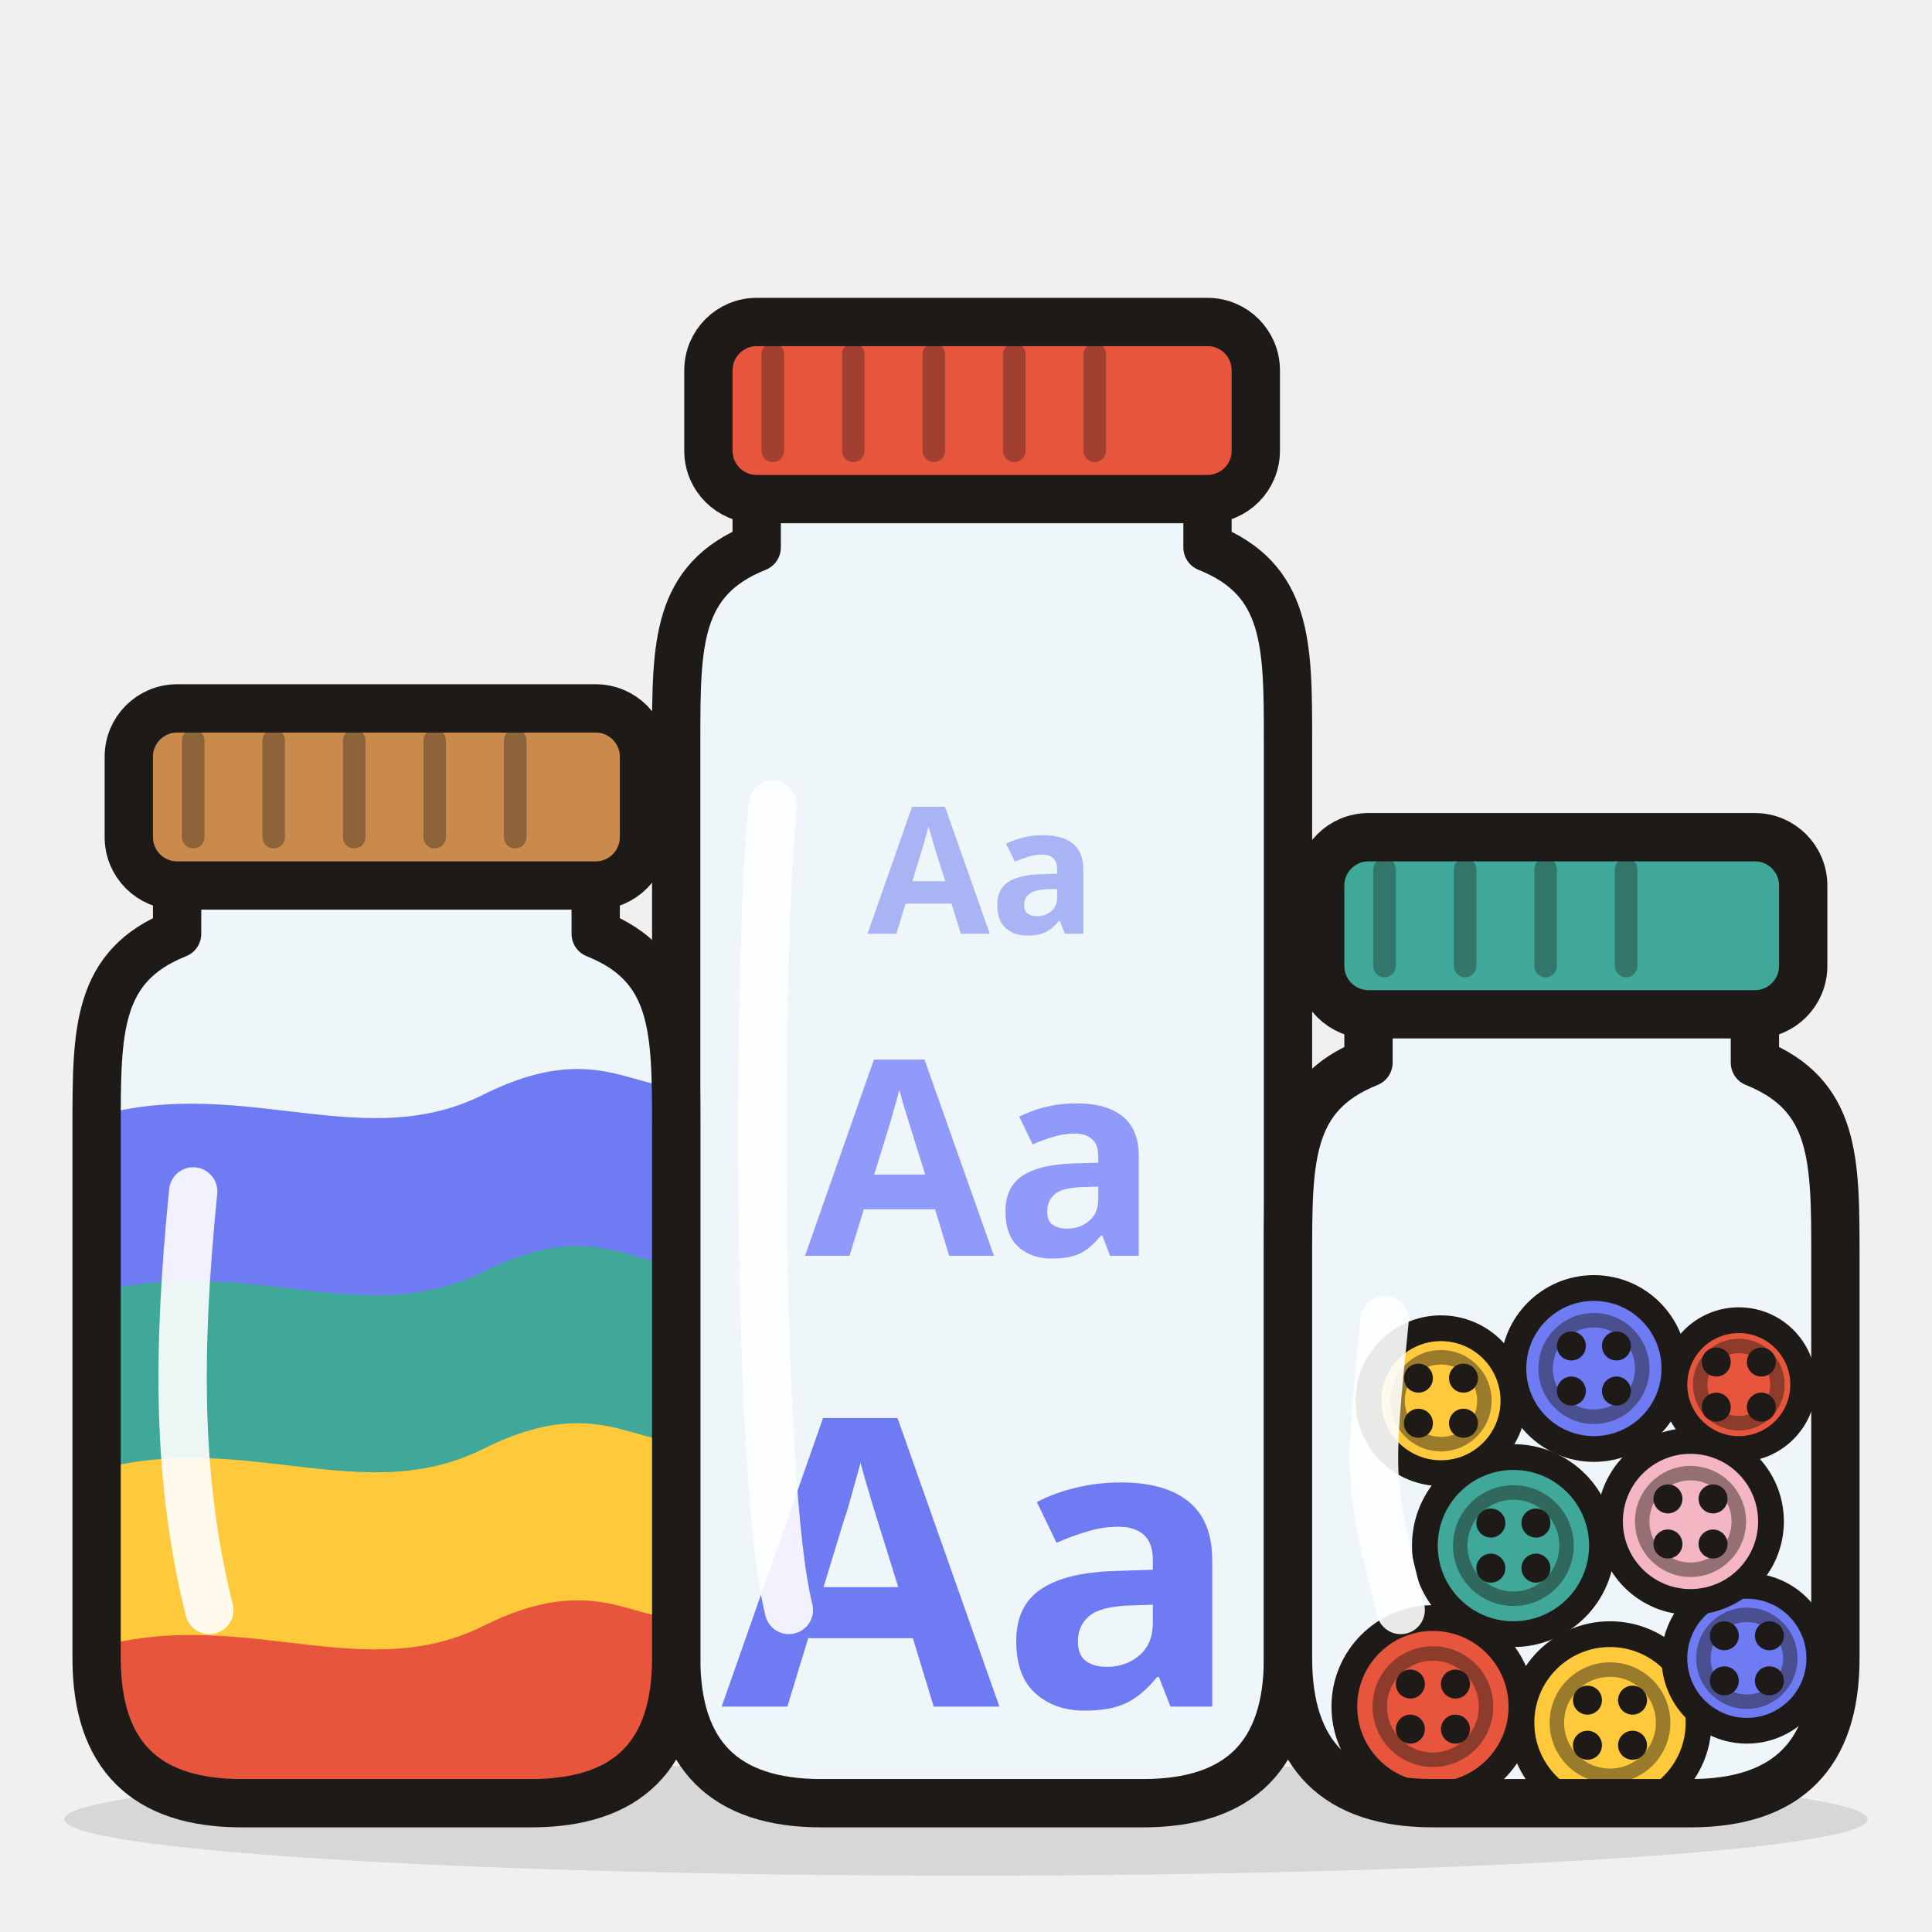
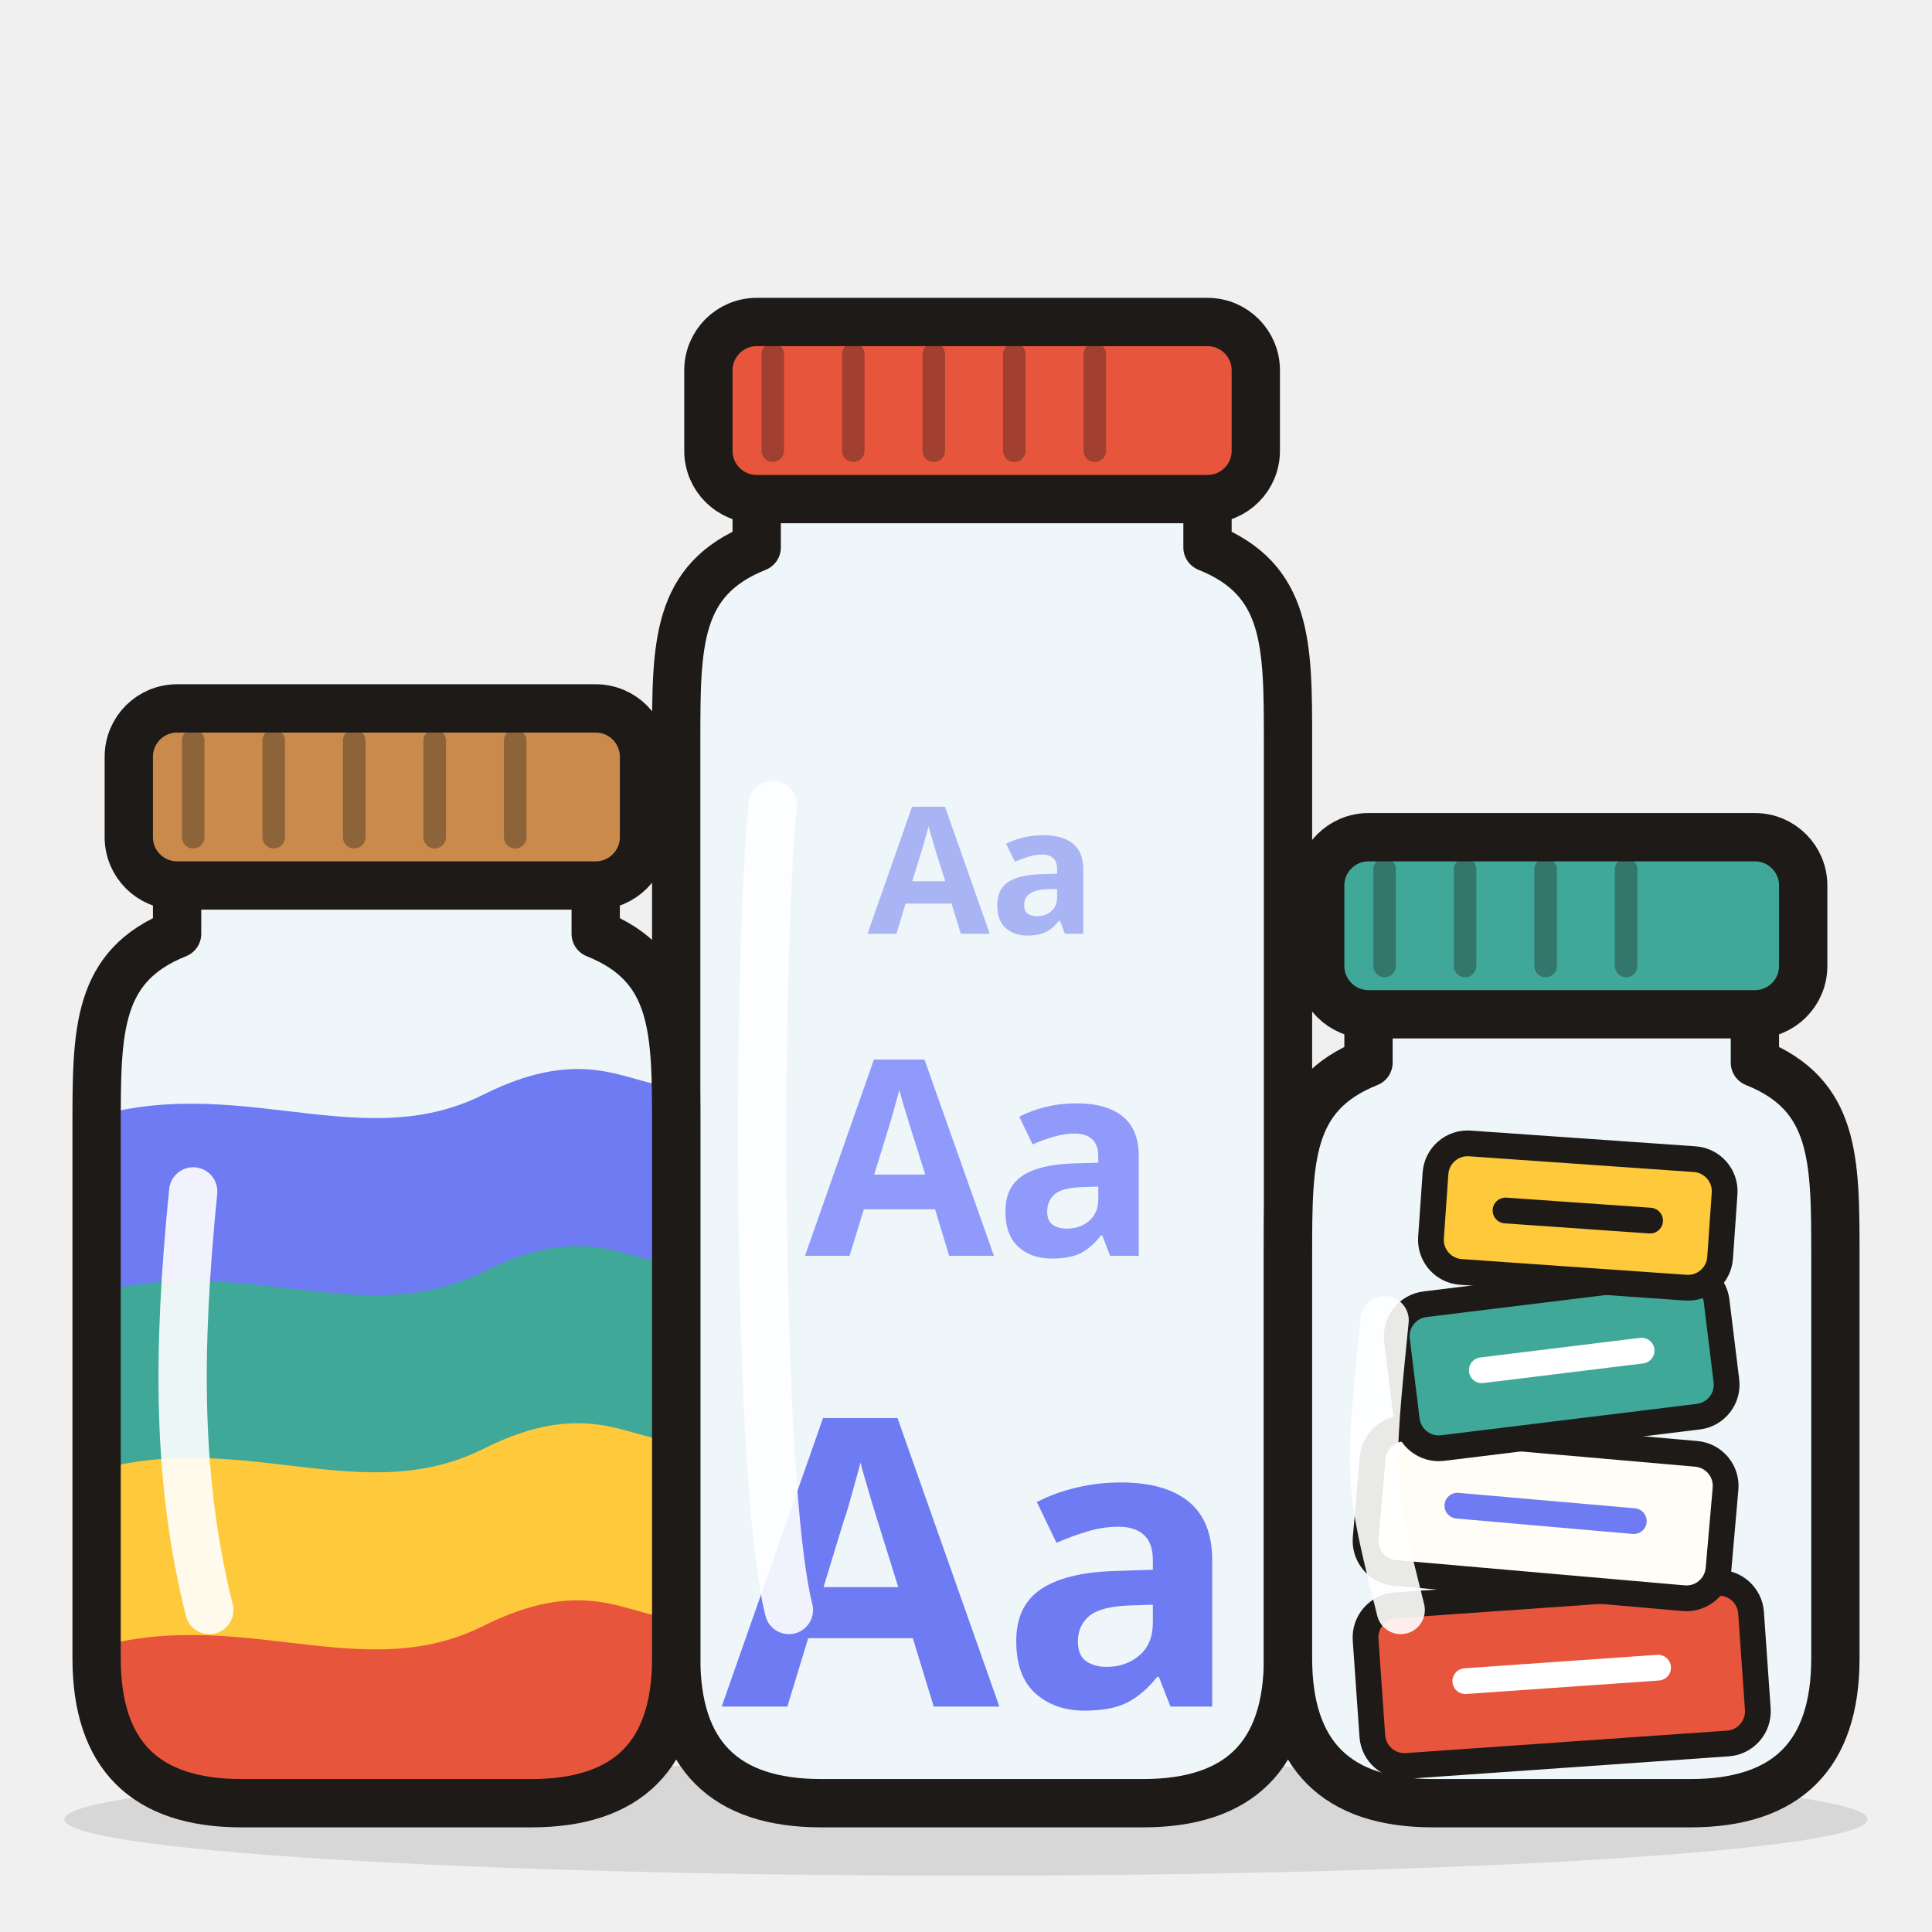
<svg xmlns="http://www.w3.org/2000/svg" viewBox="0 0 120 120">
  <g fill="none" stroke="#1E1A17" stroke-width="3" stroke-linejoin="round" stroke-linecap="round">
    <ellipse cx="60" cy="113" rx="56" ry="3.500" fill="#1E1A17" stroke="none" opacity=".12" />
    <g class="ob-jar j2">
      <clipPath id="tj">
        <path d="M47 30 H75 V34 C80 36 80 40 80 46 V103 Q80 112 71 112 H51 Q42 112 42 103 V46 C42 40 42 36 47 34 Z" />
      </clipPath>
      <path d="M47 30 H75 V34 C80 36 80 40 80 46 V103 Q80 112 71 112 H51 Q42 112 42 103 V46 C42 40 42 36 47 34 Z" fill="#EEF6FA" stroke="none" />
      <g clip-path="url(#tj)" stroke="none">
        <text x="61" y="106" text-anchor="middle" font-family="Shantell Sans, sans-serif" font-weight="800" font-size="25" fill="#6E7BF2">Aa</text>
        <text x="61" y="78" text-anchor="middle" font-family="Shantell Sans, sans-serif" font-weight="800" font-size="17" fill="#8F9AFA">Aa</text>
        <text x="61" y="58" text-anchor="middle" font-family="Shantell Sans, sans-serif" font-weight="800" font-size="11" fill="#A9B4F5">Aa</text>
      </g>
      <path d="M48 50 C47 60 47 92 49 100" stroke="#FFFFFF" stroke-width="3" opacity=".9" />
      <path d="M47 30 H75 V34 C80 36 80 40 80 46 V103 Q80 112 71 112 H51 Q42 112 42 103 V46 C42 40 42 36 47 34 Z" />
      <rect x="44" y="20" width="34" height="11" rx="3" fill="#E8553D" />
      <path d="M48 22 v6 M53 22 v6 M58 22 v6 M63 22 v6 M68 22 v6" stroke-width="1.4" opacity=".35" />
    </g>
    <g class="ob-jar j1">
      <clipPath id="cj">
        <path d="M11 54 H37 V58 C42 60 42 64 42 70 V103 Q42 112 33 112 H15 Q6 112 6 103 V70 C6 64 6 60 11 58 Z" />
      </clipPath>
      <path d="M11 54 H37 V58 C42 60 42 64 42 70 V103 Q42 112 33 112 H15 Q6 112 6 103 V70 C6 64 6 60 11 58 Z" fill="#EEF6FA" stroke="none" />
      <g clip-path="url(#cj)" stroke="none">
        <path class="cl cl3" d="M4 70 C14 66 22 72 30 68 S40 69 44 67 V114 H4 Z" fill="#6E7BF2" />
        <path class="cl cl2" d="M4 81 C14 77 22 83 30 79 S40 80 44 78 V114 H4 Z" fill="#3FA899" />
        <path class="cl cl1" d="M4 92 C14 88 22 94 30 90 S40 91 44 89 V114 H4 Z" fill="#FFC93C" />
        <path class="cl cl0" d="M4 103 C14 99 22 105 30 101 S40 102 44 100 V114 H4 Z" fill="#E8553D" />
      </g>
      <path d="M12 74 C11 84 11 92 13 100" stroke="#FFFFFF" stroke-width="3" opacity=".9" />
      <path d="M11 54 H37 V58 C42 60 42 64 42 70 V103 Q42 112 33 112 H15 Q6 112 6 103 V70 C6 64 6 60 11 58 Z" />
      <rect x="8" y="44" width="32" height="11" rx="3" fill="#C98A4B" />
      <path d="M12 46 v6 M17 46 v6 M22 46 v6 M27 46 v6 M32 46 v6" stroke-width="1.4" opacity=".35" />
    </g>
    <g class="ob-jar j3">
      <clipPath id="sj">
        <path d="M85 62 H109 V66 C114 68 114 72 114 78 V103 Q114 112 105 112 H89 Q80 112 80 103 V78 C80 72 80 68 85 66 Z" />
      </clipPath>
      <path d="M85 62 H109 V66 C114 68 114 72 114 78 V103 Q114 112 105 112 H89 Q80 112 80 103 V78 C80 72 80 68 85 66 Z" fill="#EEF6FA" stroke="none" />
      <g clip-path="url(#sj)" stroke="none">
-         <circle cx="89" cy="106" r="5.5" fill="#E8553D" stroke="#1E1A17" stroke-width="1.6" />
-         <circle cx="89" cy="106" r="3.3" fill="none" stroke="#1E1A17" stroke-width="0.9" opacity=".45" />
-         <circle cx="87.6" cy="104.6" r="0.9" fill="#1E1A17" />
-         <circle cx="90.4" cy="104.6" r="0.9" fill="#1E1A17" />
-         <circle cx="87.6" cy="107.4" r="0.9" fill="#1E1A17" />
-         <circle cx="90.4" cy="107.4" r="0.9" fill="#1E1A17" />
-         <circle cx="100" cy="107" r="5.5" fill="#FFC93C" stroke="#1E1A17" stroke-width="1.6" />
-         <circle cx="100" cy="107" r="3.3" fill="none" stroke="#1E1A17" stroke-width="0.9" opacity=".45" />
-         <circle cx="98.6" cy="105.6" r="0.9" fill="#1E1A17" />
-         <circle cx="101.4" cy="105.6" r="0.9" fill="#1E1A17" />
-         <circle cx="98.6" cy="108.4" r="0.9" fill="#1E1A17" />
-         <circle cx="101.4" cy="108.4" r="0.9" fill="#1E1A17" />
-         <circle cx="108.5" cy="103" r="4.5" fill="#6E7BF2" stroke="#1E1A17" stroke-width="1.6" />
-         <circle cx="108.5" cy="103" r="2.7" fill="none" stroke="#1E1A17" stroke-width="0.9" opacity=".45" />
-         <circle cx="107.1" cy="101.6" r="0.9" fill="#1E1A17" />
-         <circle cx="109.9" cy="101.6" r="0.9" fill="#1E1A17" />
-         <circle cx="107.1" cy="104.4" r="0.9" fill="#1E1A17" />
-         <circle cx="109.9" cy="104.4" r="0.9" fill="#1E1A17" />
-         <circle cx="94" cy="96" r="5.5" fill="#3FA899" stroke="#1E1A17" stroke-width="1.6" />
-         <circle cx="94" cy="96" r="3.3" fill="none" stroke="#1E1A17" stroke-width="0.9" opacity=".45" />
-         <circle cx="92.6" cy="94.6" r="0.9" fill="#1E1A17" />
-         <circle cx="95.4" cy="94.6" r="0.9" fill="#1E1A17" />
-         <circle cx="92.6" cy="97.4" r="0.9" fill="#1E1A17" />
-         <circle cx="95.4" cy="97.4" r="0.9" fill="#1E1A17" />
-         <circle cx="105" cy="94.5" r="5" fill="#F4B6C2" stroke="#1E1A17" stroke-width="1.6" />
-         <circle cx="105" cy="94.5" r="3.0" fill="none" stroke="#1E1A17" stroke-width="0.9" opacity=".45" />
-         <circle cx="103.6" cy="93.1" r="0.9" fill="#1E1A17" />
-         <circle cx="106.4" cy="93.1" r="0.9" fill="#1E1A17" />
-         <circle cx="103.6" cy="95.9" r="0.9" fill="#1E1A17" />
-         <circle cx="106.4" cy="95.9" r="0.9" fill="#1E1A17" />
-         <circle cx="89.5" cy="87" r="4.5" fill="#FFC93C" stroke="#1E1A17" stroke-width="1.6" />
-         <circle cx="89.5" cy="87" r="2.7" fill="none" stroke="#1E1A17" stroke-width="0.9" opacity=".45" />
-         <circle cx="88.1" cy="85.6" r="0.9" fill="#1E1A17" />
-         <circle cx="90.9" cy="85.6" r="0.9" fill="#1E1A17" />
-         <circle cx="88.1" cy="88.4" r="0.9" fill="#1E1A17" />
-         <circle cx="90.9" cy="88.4" r="0.9" fill="#1E1A17" />
-         <circle cx="99" cy="85" r="5" fill="#6E7BF2" stroke="#1E1A17" stroke-width="1.6" />
-         <circle cx="99" cy="85" r="3.0" fill="none" stroke="#1E1A17" stroke-width="0.9" opacity=".45" />
-         <circle cx="97.6" cy="83.6" r="0.9" fill="#1E1A17" />
-         <circle cx="100.4" cy="83.6" r="0.9" fill="#1E1A17" />
-         <circle cx="97.6" cy="86.4" r="0.9" fill="#1E1A17" />
-         <circle cx="100.4" cy="86.4" r="0.9" fill="#1E1A17" />
-         <circle cx="108" cy="86" r="4" fill="#E8553D" stroke="#1E1A17" stroke-width="1.6" />
-         <circle cx="108" cy="86" r="2.4" fill="none" stroke="#1E1A17" stroke-width="0.9" opacity=".45" />
-         <circle cx="106.6" cy="84.6" r="0.9" fill="#1E1A17" />
-         <circle cx="109.4" cy="84.6" r="0.9" fill="#1E1A17" />
-         <circle cx="106.6" cy="87.4" r="0.9" fill="#1E1A17" />
-         <circle cx="109.4" cy="87.4" r="0.9" fill="#1E1A17" />
+         <g transform="rotate(-4 97 104)">
+           <rect x="85.0" y="99.0" width="24" height="10" rx="2" fill="#E8553D" stroke="#1E1A17" stroke-width="1.6" />
+           <path d="M91.0 104 h12.0" stroke="#FFFFFF" stroke-width="1.6" stroke-linecap="round" />
+         </g>
+         <g transform="rotate(5 96 94)">
+           <rect x="85.0" y="89.5" width="22" height="9" rx="2" fill="#FFFDF6" stroke="#1E1A17" stroke-width="1.6" />
+           <path d="M90.5 94 h11.0" stroke="#6E7BF2" stroke-width="1.6" stroke-linecap="round" />
+         </g>
+         <g transform="rotate(-7 97 84.5)">
+           <rect x="87.0" y="80.0" width="20" height="9" rx="2" fill="#3FA899" stroke="#1E1A17" stroke-width="1.6" />
+           <path d="M92.0 84.5 h10.0" stroke="#FFFFFF" stroke-width="1.6" stroke-linecap="round" />
+         </g>
+         <g transform="rotate(4 98 75.5)">
+           <rect x="89.0" y="71.5" width="18" height="8" rx="2" fill="#FFC93C" stroke="#1E1A17" stroke-width="1.6" />
+           <path d="M93.5 75.5 h9.0" stroke="#1E1A17" stroke-width="1.6" stroke-linecap="round" />
+         </g>
      </g>
      <path d="M86 82 C85 92 85 92 87 100" stroke="#FFFFFF" stroke-width="3" opacity=".9" />
      <path d="M85 62 H109 V66 C114 68 114 72 114 78 V103 Q114 112 105 112 H89 Q80 112 80 103 V78 C80 72 80 68 85 66 Z" />
      <rect x="82" y="52" width="30" height="11" rx="3" fill="#3FA899" />
      <path d="M86 54 v6 M91 54 v6 M96 54 v6 M101 54 v6" stroke-width="1.4" opacity=".35" />
    </g>
  </g>
</svg>
